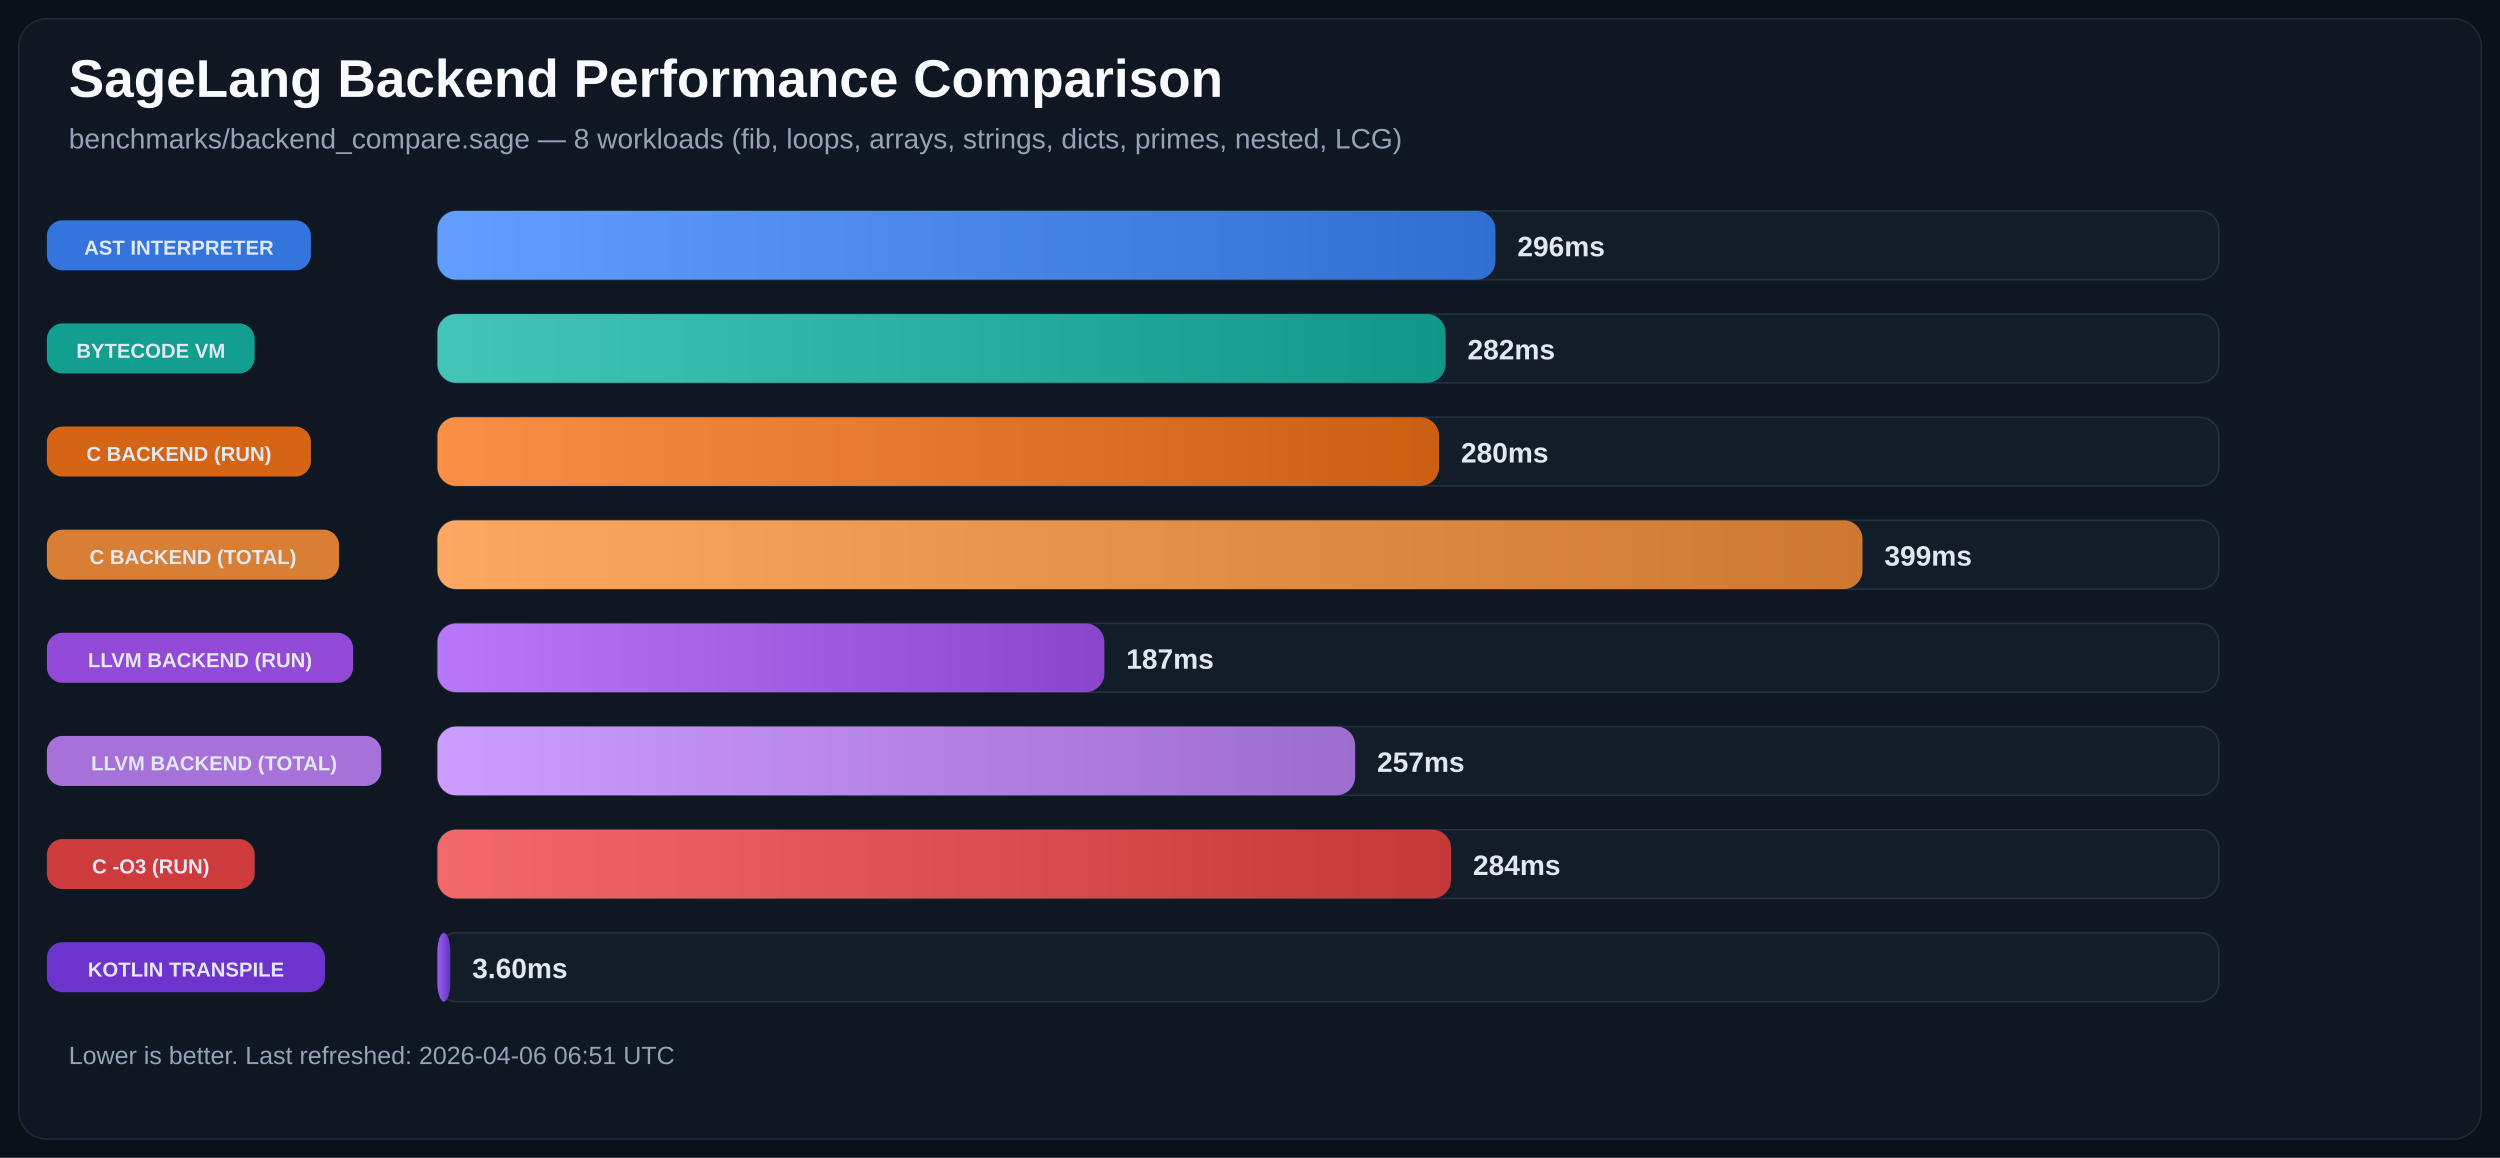
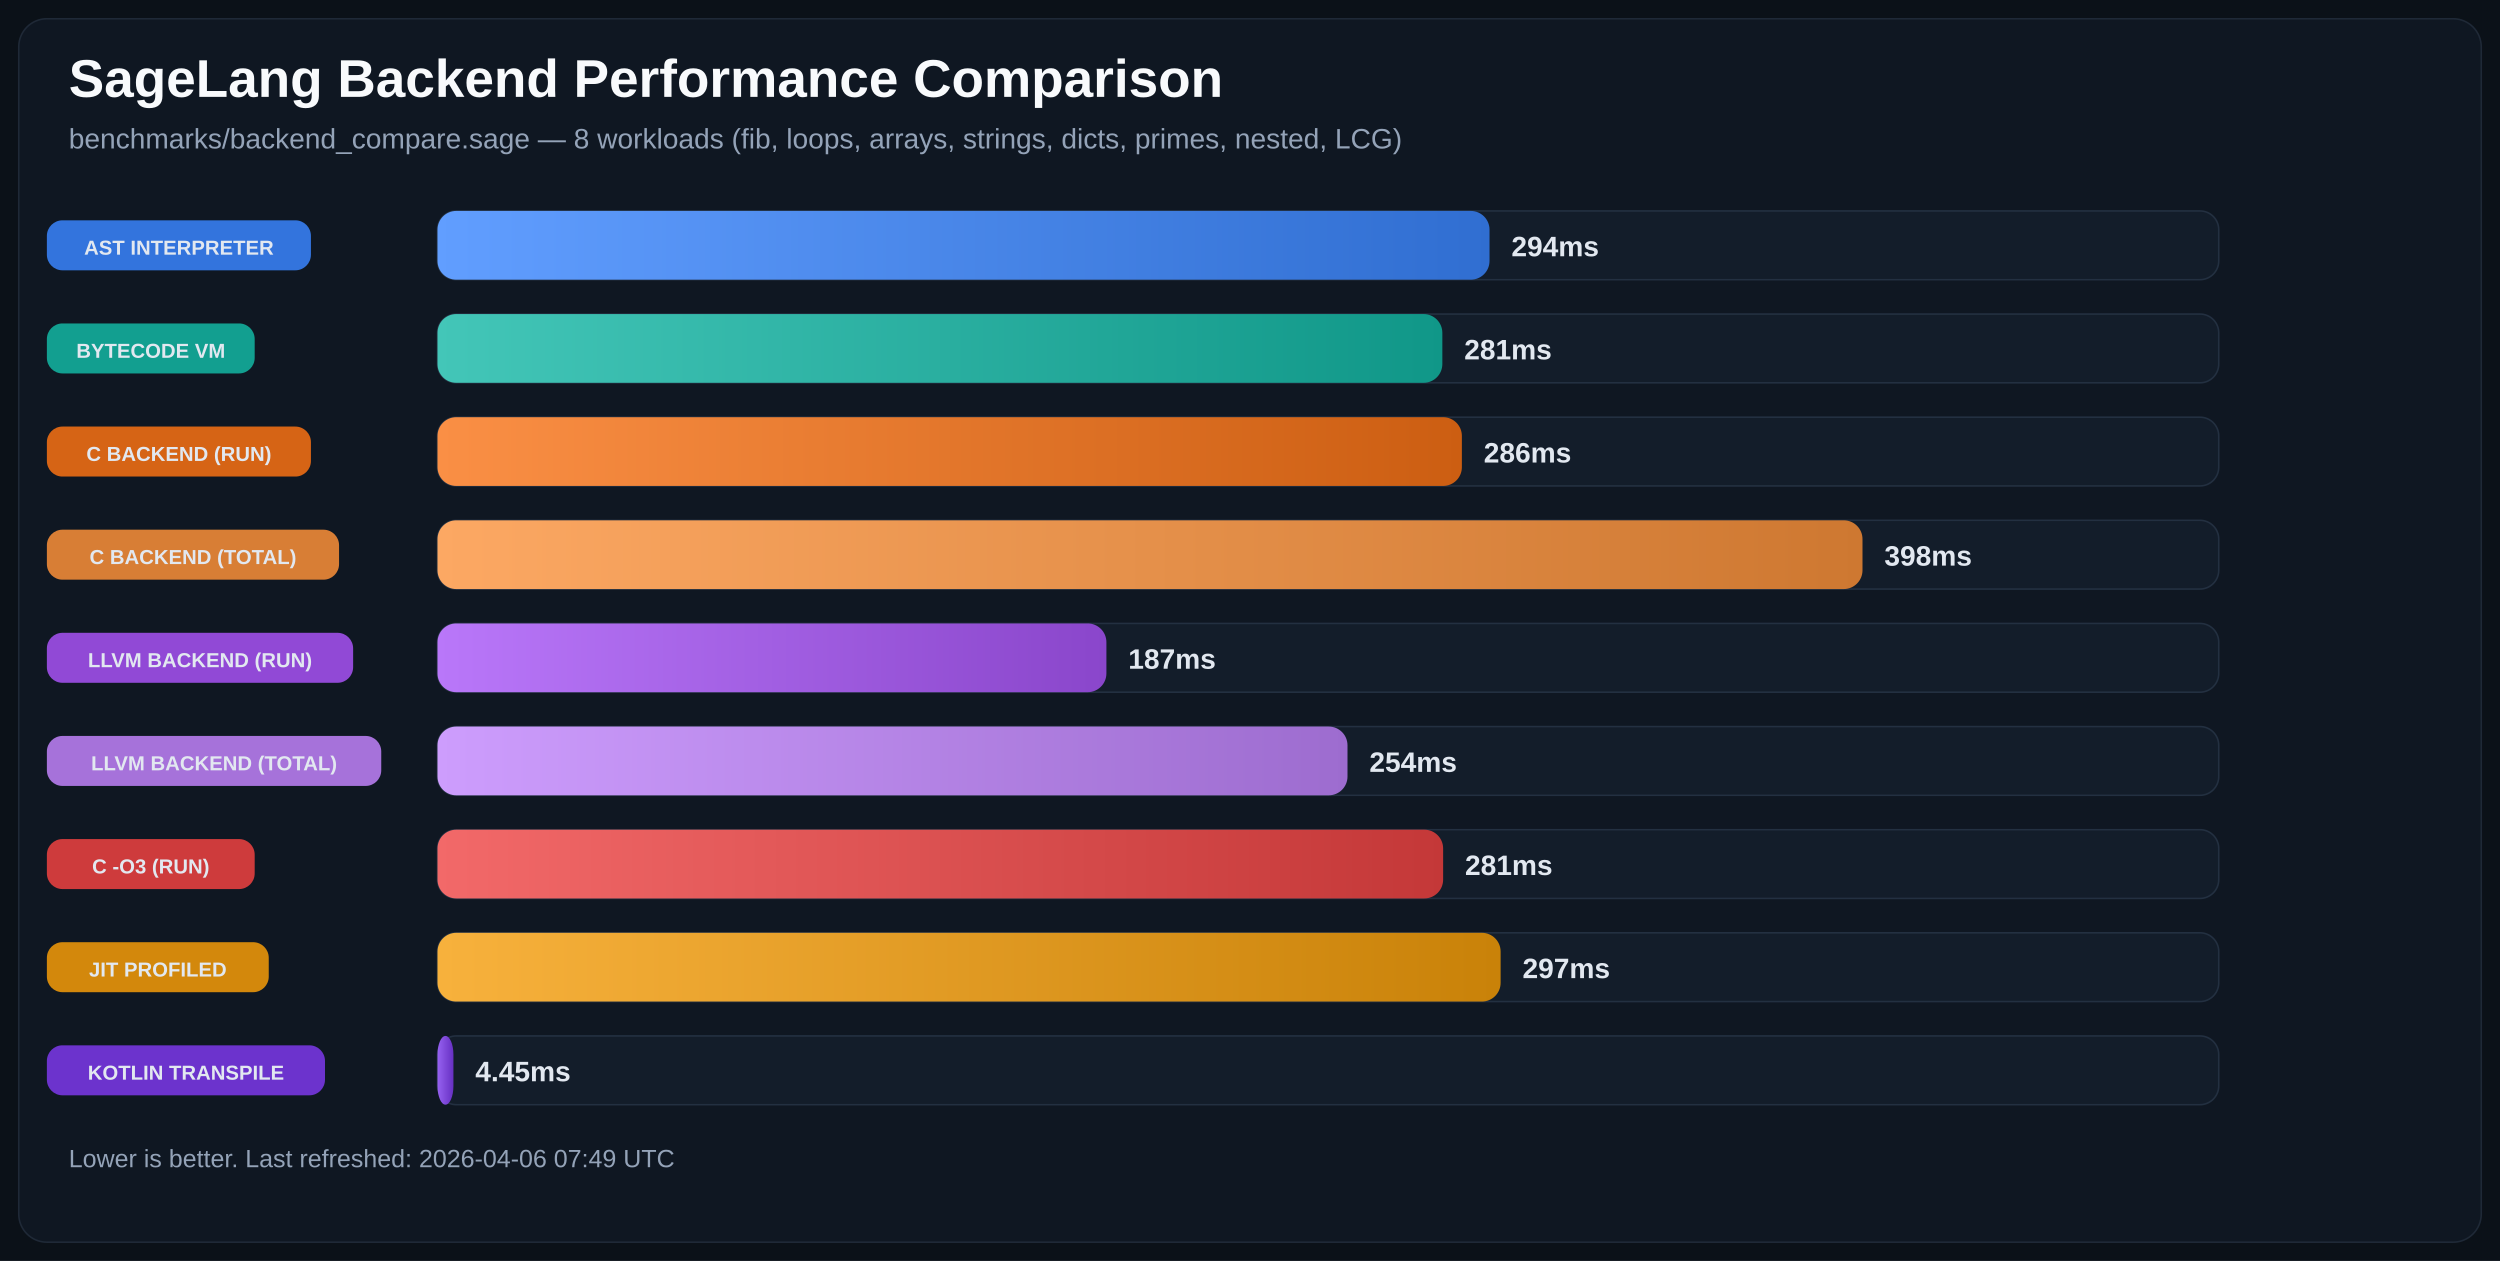
- <svg xmlns="http://www.w3.org/2000/svg" width="1600" height="741" viewBox="0 0 1600 741" role="img">
+ <svg xmlns="http://www.w3.org/2000/svg" width="1600" height="807" viewBox="0 0 1600 807" role="img">
  <defs>
    <linearGradient id="bg-0" x1="0%" y1="0%" x2="100%" y2="0%">
      <stop offset="0%" stop-color="#619EFF" />
      <stop offset="100%" stop-color="#306ED1" />
    </linearGradient>
    <linearGradient id="bg-1" x1="0%" y1="0%" x2="100%" y2="0%">
      <stop offset="0%" stop-color="#43C6B8" />
      <stop offset="100%" stop-color="#109788" />
    </linearGradient>
    <linearGradient id="bg-2" x1="0%" y1="0%" x2="100%" y2="0%">
      <stop offset="0%" stop-color="#FA8F45" />
      <stop offset="100%" stop-color="#CC5E12" />
    </linearGradient>
    <linearGradient id="bg-3" x1="0%" y1="0%" x2="100%" y2="0%">
      <stop offset="0%" stop-color="#FCA863" />
      <stop offset="100%" stop-color="#CE7831" />
    </linearGradient>
    <linearGradient id="bg-4" x1="0%" y1="0%" x2="100%" y2="0%">
      <stop offset="0%" stop-color="#B977F9" />
      <stop offset="100%" stop-color="#8A46CB" />
    </linearGradient>
    <linearGradient id="bg-5" x1="0%" y1="0%" x2="100%" y2="0%">
      <stop offset="0%" stop-color="#CD9DFD" />
      <stop offset="100%" stop-color="#9D6CCF" />
    </linearGradient>
    <linearGradient id="bg-6" x1="0%" y1="0%" x2="100%" y2="0%">
      <stop offset="0%" stop-color="#F26969" />
      <stop offset="100%" stop-color="#C43838" />
    </linearGradient>
    <linearGradient id="bg-7" x1="0%" y1="0%" x2="100%" y2="0%">
+       <stop offset="0%" stop-color="#F7B13C" />
+       <stop offset="100%" stop-color="#C98209" />
+     </linearGradient>
+     <linearGradient id="bg-8" x1="0%" y1="0%" x2="100%" y2="0%">
      <stop offset="0%" stop-color="#9661F1" />
      <stop offset="100%" stop-color="#6630C2" />
    </linearGradient>
  </defs>
  <rect width="100%" height="100%" fill="#0B1118" />
-   <rect x="12" y="12" width="1576" height="717" rx="18" fill="#0F1722" stroke="#1F2937" />
+   <rect x="12" y="12" width="1576" height="783" rx="18" fill="#0F1722" stroke="#1F2937" />
  <text x="44" y="62" fill="#F8FAFC" font-size="34" font-family="Segoe UI, Arial, sans-serif" font-weight="700">SageLang Backend Performance Comparison</text>
  <text x="44" y="95" fill="#94A3B8" font-size="18" font-family="Segoe UI, Arial, sans-serif">benchmarks/backend_compare.sage — 8 workloads (fib, loops, arrays, strings, dicts, primes, nested, LCG)</text>
  <rect x="30" y="141.0" width="169" height="32" rx="10" fill="#3479E6" opacity="0.95" />
  <text x="114.5" y="163.0" text-anchor="middle" fill="#E2E8F0" font-size="13" font-family="Segoe UI, Arial, sans-serif" font-weight="700">AST INTERPRETER</text>
  <rect x="280" y="135" width="1140" height="44" rx="12" fill="#131D2A" stroke="#233041" />
-   <rect x="280" y="135" width="677.1" height="44" rx="12" fill="url(#bg-0)" />
-   <text x="971.1" y="164.0" text-anchor="start" fill="#E2E8F0" font-size="18" font-family="Segoe UI, Arial, sans-serif" font-weight="700">296ms</text>
+   <rect x="280" y="135" width="673.3" height="44" rx="12" fill="url(#bg-0)" />
+   <text x="967.3" y="164.0" text-anchor="start" fill="#E2E8F0" font-size="18" font-family="Segoe UI, Arial, sans-serif" font-weight="700">294ms</text>
  <rect x="30" y="207.0" width="133" height="32" rx="10" fill="#12A695" opacity="0.95" />
  <text x="96.5" y="229.0" text-anchor="middle" fill="#E2E8F0" font-size="13" font-family="Segoe UI, Arial, sans-serif" font-weight="700">BYTECODE VM</text>
  <rect x="280" y="201" width="1140" height="44" rx="12" fill="#131D2A" stroke="#233041" />
-   <rect x="280" y="201" width="645.2" height="44" rx="12" fill="url(#bg-1)" />
-   <text x="939.2" y="230.0" text-anchor="start" fill="#E2E8F0" font-size="18" font-family="Segoe UI, Arial, sans-serif" font-weight="700">282ms</text>
+   <rect x="280" y="201" width="643.1" height="44" rx="12" fill="url(#bg-1)" />
+   <text x="937.1" y="230.0" text-anchor="start" fill="#E2E8F0" font-size="18" font-family="Segoe UI, Arial, sans-serif" font-weight="700">281ms</text>
  <rect x="30" y="273.0" width="169" height="32" rx="10" fill="#E06814" opacity="0.95" />
  <text x="114.5" y="295.0" text-anchor="middle" fill="#E2E8F0" font-size="13" font-family="Segoe UI, Arial, sans-serif" font-weight="700">C BACKEND (RUN)</text>
  <rect x="280" y="267" width="1140" height="44" rx="12" fill="#131D2A" stroke="#233041" />
-   <rect x="280" y="267" width="641.0" height="44" rx="12" fill="url(#bg-2)" />
-   <text x="935.0" y="296.0" text-anchor="start" fill="#E2E8F0" font-size="18" font-family="Segoe UI, Arial, sans-serif" font-weight="700">280ms</text>
+   <rect x="280" y="267" width="655.6" height="44" rx="12" fill="url(#bg-2)" />
+   <text x="949.6" y="296.0" text-anchor="start" fill="#E2E8F0" font-size="18" font-family="Segoe UI, Arial, sans-serif" font-weight="700">286ms</text>
  <rect x="30" y="339.0" width="187" height="32" rx="10" fill="#E28336" opacity="0.95" />
  <text x="123.5" y="361.0" text-anchor="middle" fill="#E2E8F0" font-size="13" font-family="Segoe UI, Arial, sans-serif" font-weight="700">C BACKEND (TOTAL)</text>
  <rect x="280" y="333" width="1140" height="44" rx="12" fill="#131D2A" stroke="#233041" />
  <rect x="280" y="333" width="912.0" height="44" rx="12" fill="url(#bg-3)" />
-   <text x="1206.0" y="362.0" text-anchor="start" fill="#E2E8F0" font-size="18" font-family="Segoe UI, Arial, sans-serif" font-weight="700">399ms</text>
+   <text x="1206.0" y="362.0" text-anchor="start" fill="#E2E8F0" font-size="18" font-family="Segoe UI, Arial, sans-serif" font-weight="700">398ms</text>
  <rect x="30" y="405.0" width="196" height="32" rx="10" fill="#974CDE" opacity="0.95" />
  <text x="128.0" y="427.0" text-anchor="middle" fill="#E2E8F0" font-size="13" font-family="Segoe UI, Arial, sans-serif" font-weight="700">LLVM BACKEND (RUN)</text>
  <rect x="280" y="399" width="1140" height="44" rx="12" fill="#131D2A" stroke="#233041" />
-   <rect x="280" y="399" width="426.8" height="44" rx="12" fill="url(#bg-4)" />
-   <text x="720.8" y="428.0" text-anchor="start" fill="#E2E8F0" font-size="18" font-family="Segoe UI, Arial, sans-serif" font-weight="700">187ms</text>
+   <rect x="280" y="399" width="428.1" height="44" rx="12" fill="url(#bg-4)" />
+   <text x="722.1" y="428.0" text-anchor="start" fill="#E2E8F0" font-size="18" font-family="Segoe UI, Arial, sans-serif" font-weight="700">187ms</text>
  <rect x="30" y="471.0" width="214" height="32" rx="10" fill="#AD77E3" opacity="0.95" />
  <text x="137.0" y="493.0" text-anchor="middle" fill="#E2E8F0" font-size="13" font-family="Segoe UI, Arial, sans-serif" font-weight="700">LLVM BACKEND (TOTAL)</text>
  <rect x="280" y="465" width="1140" height="44" rx="12" fill="#131D2A" stroke="#233041" />
-   <rect x="280" y="465" width="587.3" height="44" rx="12" fill="url(#bg-5)" />
-   <text x="881.3" y="494.0" text-anchor="start" fill="#E2E8F0" font-size="18" font-family="Segoe UI, Arial, sans-serif" font-weight="700">257ms</text>
+   <rect x="280" y="465" width="582.4" height="44" rx="12" fill="url(#bg-5)" />
+   <text x="876.4" y="494.0" text-anchor="start" fill="#E2E8F0" font-size="18" font-family="Segoe UI, Arial, sans-serif" font-weight="700">254ms</text>
  <rect x="30" y="537.0" width="133" height="32" rx="10" fill="#D73D3D" opacity="0.95" />
  <text x="96.5" y="559.0" text-anchor="middle" fill="#E2E8F0" font-size="13" font-family="Segoe UI, Arial, sans-serif" font-weight="700">C -O3 (RUN)</text>
  <rect x="280" y="531" width="1140" height="44" rx="12" fill="#131D2A" stroke="#233041" />
-   <rect x="280" y="531" width="648.7" height="44" rx="12" fill="url(#bg-6)" />
-   <text x="942.7" y="560.0" text-anchor="start" fill="#E2E8F0" font-size="18" font-family="Segoe UI, Arial, sans-serif" font-weight="700">284ms</text>
-   <rect x="30" y="603.0" width="178" height="32" rx="10" fill="#7034D5" opacity="0.95" />
-   <text x="119.0" y="625.0" text-anchor="middle" fill="#E2E8F0" font-size="13" font-family="Segoe UI, Arial, sans-serif" font-weight="700">KOTLIN TRANSPILE</text>
+   <rect x="280" y="531" width="643.6" height="44" rx="12" fill="url(#bg-6)" />
+   <text x="937.6" y="560.0" text-anchor="start" fill="#E2E8F0" font-size="18" font-family="Segoe UI, Arial, sans-serif" font-weight="700">281ms</text>
+   <rect x="30" y="603.0" width="142" height="32" rx="10" fill="#DC8E0A" opacity="0.95" />
+   <text x="101.0" y="625.0" text-anchor="middle" fill="#E2E8F0" font-size="13" font-family="Segoe UI, Arial, sans-serif" font-weight="700">JIT PROFILED</text>
  <rect x="280" y="597" width="1140" height="44" rx="12" fill="#131D2A" stroke="#233041" />
-   <rect x="280" y="597" width="8.2" height="44" rx="12" fill="url(#bg-7)" />
-   <text x="302.2" y="626.0" text-anchor="start" fill="#E2E8F0" font-size="18" font-family="Segoe UI, Arial, sans-serif" font-weight="700">3.60ms</text>
-   <text x="44" y="681" fill="#94A3B8" font-size="16" font-family="Segoe UI, Arial, sans-serif">Lower is better. Last refreshed: 2026-04-06 06:51 UTC</text>
+   <rect x="280" y="597" width="680.4" height="44" rx="12" fill="url(#bg-7)" />
+   <text x="974.4" y="626.0" text-anchor="start" fill="#E2E8F0" font-size="18" font-family="Segoe UI, Arial, sans-serif" font-weight="700">297ms</text>
+   <rect x="30" y="669.0" width="178" height="32" rx="10" fill="#7034D5" opacity="0.95" />
+   <text x="119.0" y="691.0" text-anchor="middle" fill="#E2E8F0" font-size="13" font-family="Segoe UI, Arial, sans-serif" font-weight="700">KOTLIN TRANSPILE</text>
+   <rect x="280" y="663" width="1140" height="44" rx="12" fill="#131D2A" stroke="#233041" />
+   <rect x="280" y="663" width="10.2" height="44" rx="12" fill="url(#bg-8)" />
+   <text x="304.2" y="692.0" text-anchor="start" fill="#E2E8F0" font-size="18" font-family="Segoe UI, Arial, sans-serif" font-weight="700">4.45ms</text>
+   <text x="44" y="747" fill="#94A3B8" font-size="16" font-family="Segoe UI, Arial, sans-serif">Lower is better. Last refreshed: 2026-04-06 07:49 UTC</text>
</svg>
